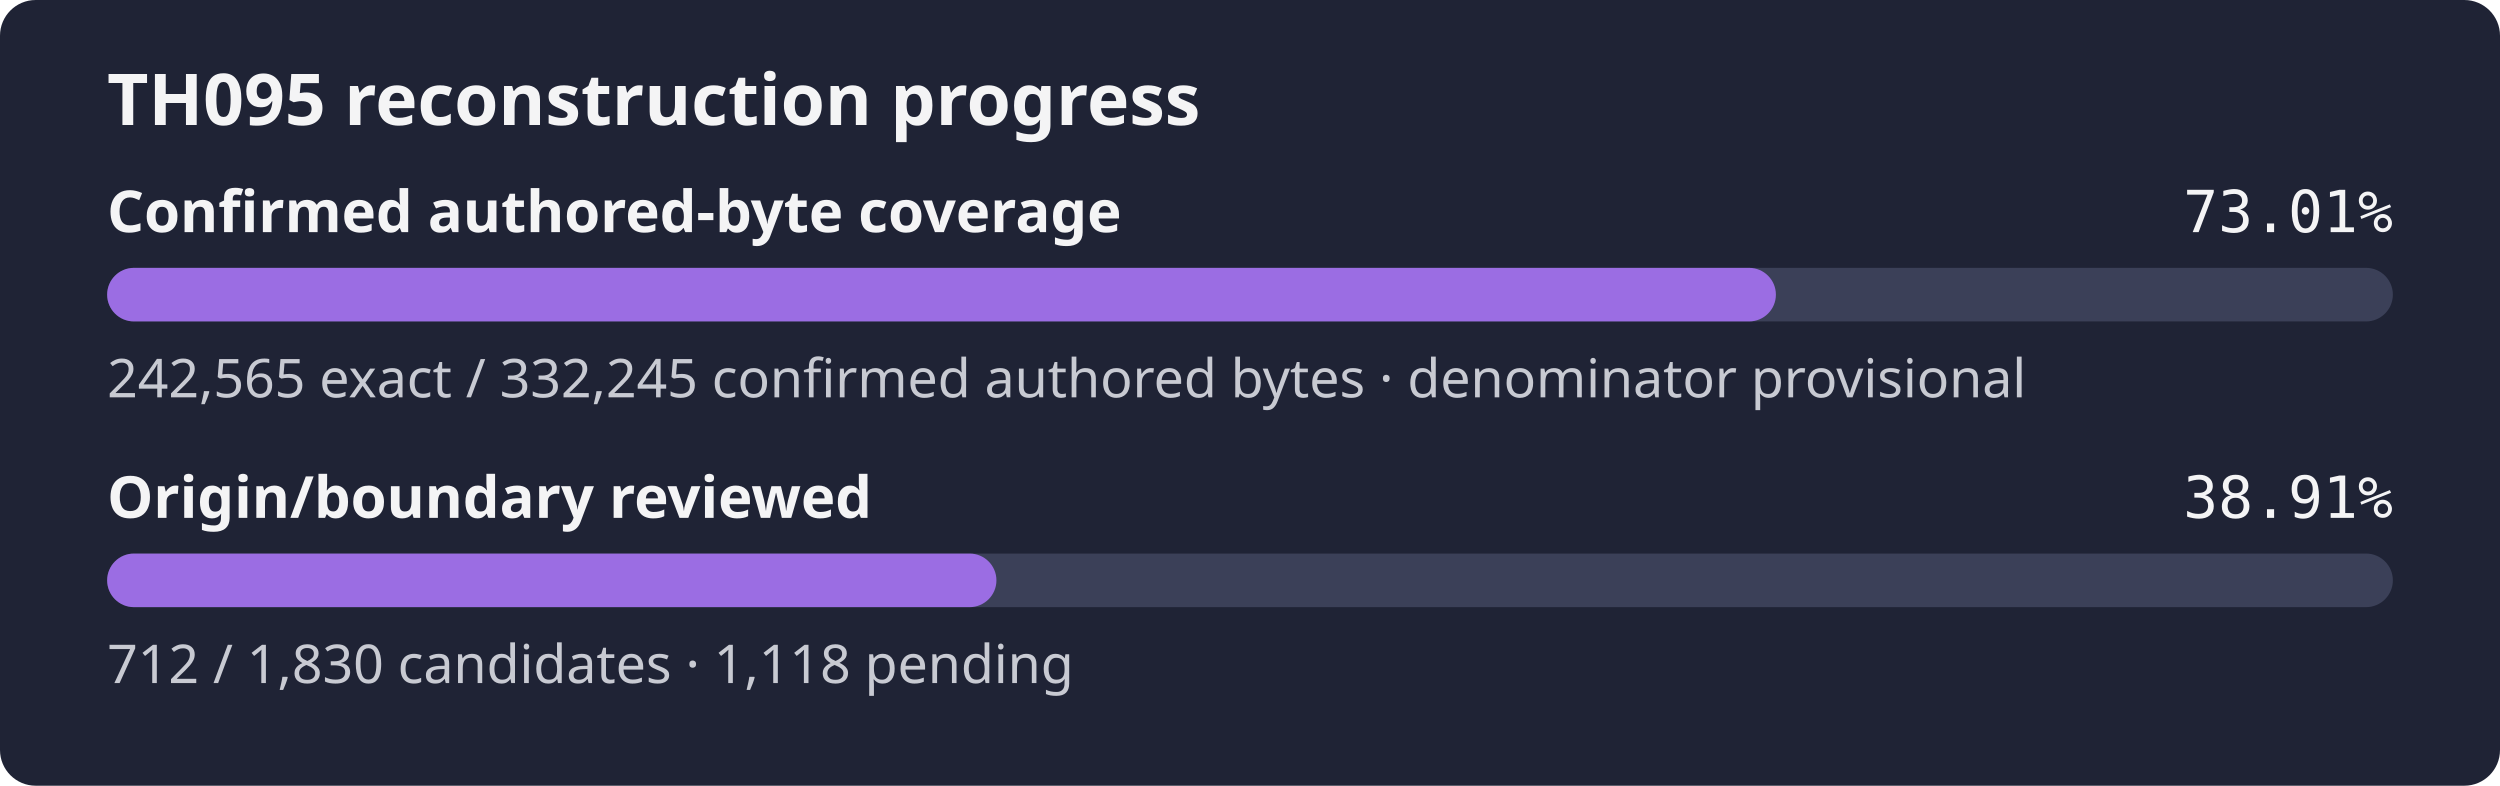
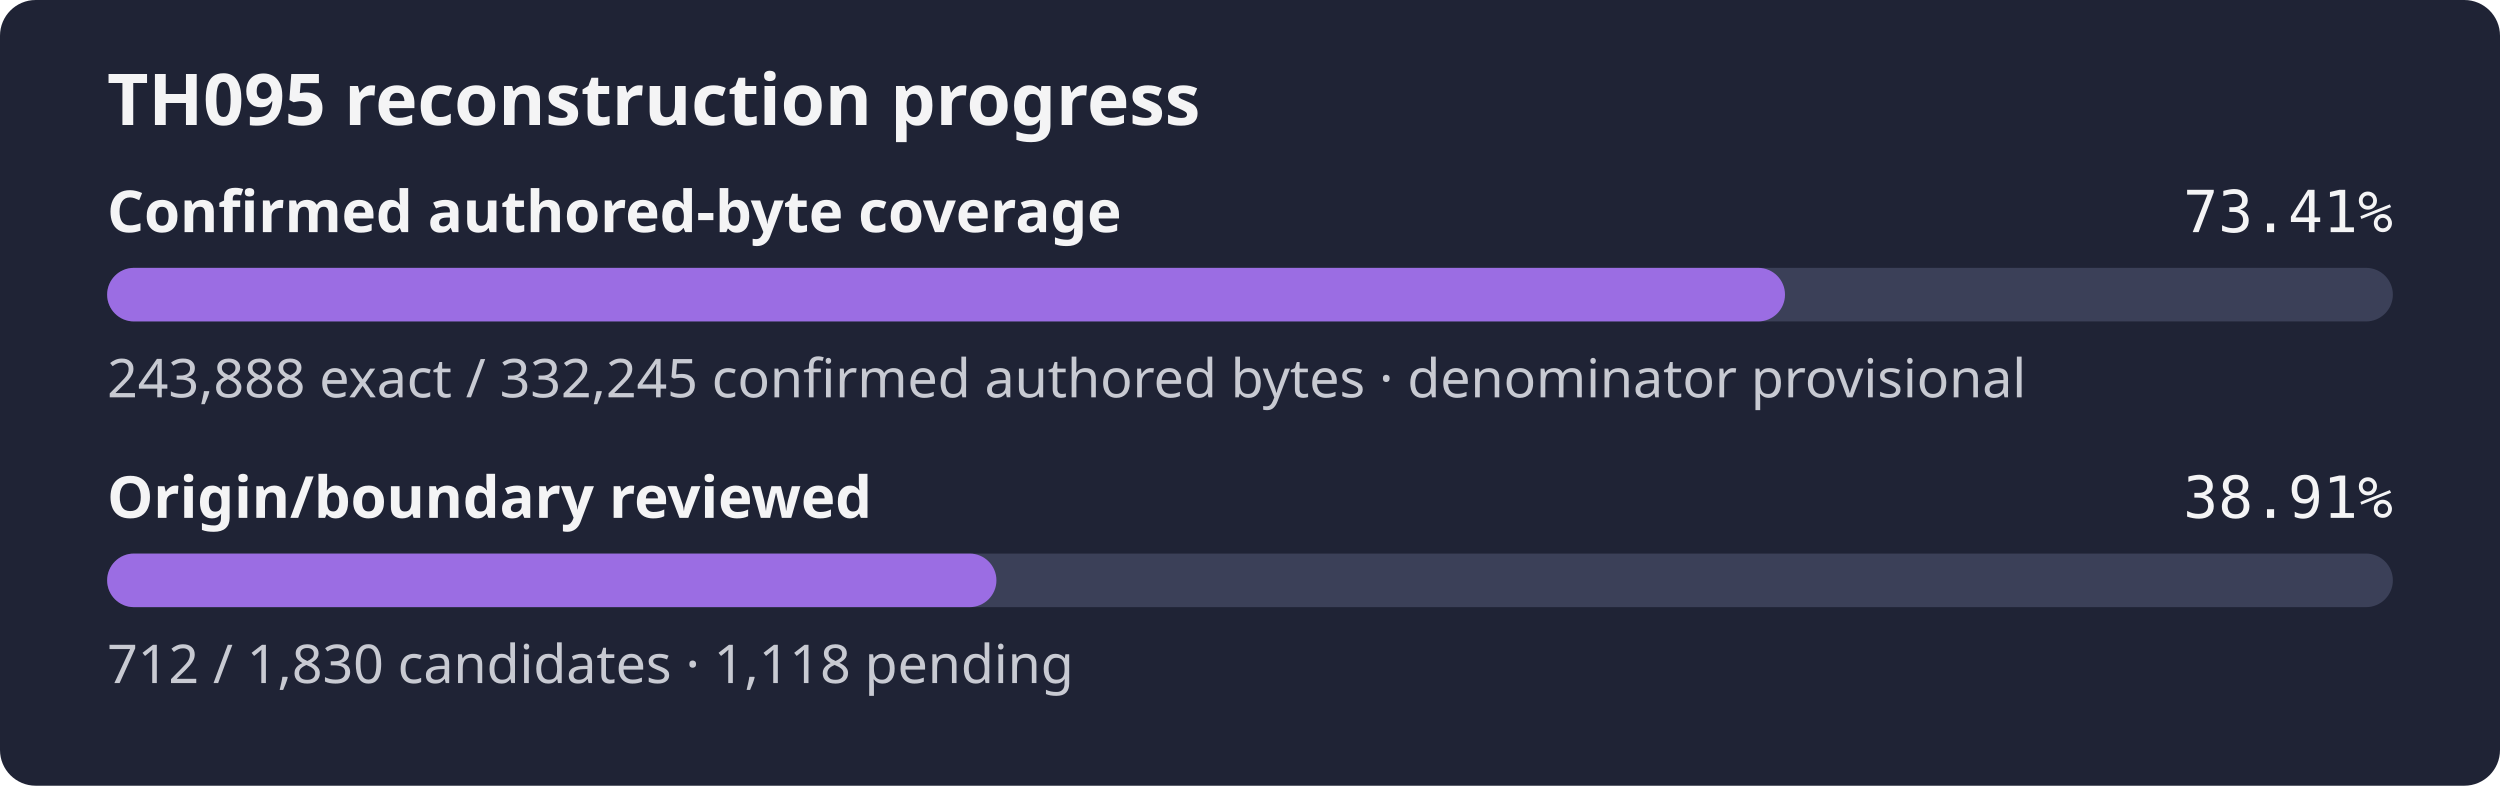
- <svg xmlns="http://www.w3.org/2000/svg" width="560" height="176" role="img" aria-label="TH095 reconstruction progress: 73.01% of the confirmed authored-byte set is exact, origin review 38.91%">
+ <svg xmlns="http://www.w3.org/2000/svg" width="560" height="176" role="img" aria-label="TH095 reconstruction progress: 73.41% of the confirmed authored-byte set is exact, origin review 38.91%">
  <rect width="560" height="176" rx="8" fill="#1f2335" />
  <text x="24" y="28" fill="#f4f4f5" font-family="sans-serif" font-size="16" font-weight="600">TH095 reconstruction progress</text>
  <text x="24" y="52" fill="#f4f4f5" font-family="sans-serif" font-size="13" font-weight="600">Confirmed authored-byte coverage</text>
-   <text x="536" y="52" fill="#f4f4f5" text-anchor="end" font-family="monospace" font-size="13">73.01%</text>
+   <text x="536" y="52" fill="#f4f4f5" text-anchor="end" font-family="monospace" font-size="13">73.41%</text>
  <rect x="24" y="60" width="512" height="12" rx="6" fill="#3b4058" />
-   <rect x="24" y="60" width="373.80" height="12" rx="6" fill="#9b6de3" />
-   <text x="24" y="89" fill="#c8cad2" font-family="sans-serif" font-size="12">242,565 exact / 332,245 confirmed authored bytes · denominator provisional</text>
+   <rect x="24" y="60" width="375.84" height="12" rx="6" fill="#9b6de3" />
+   <text x="24" y="89" fill="#c8cad2" font-family="sans-serif" font-size="12">243,888 exact / 332,245 confirmed authored bytes · denominator provisional</text>
  <text x="24" y="116" fill="#f4f4f5" font-family="sans-serif" font-size="13" font-weight="600">Origin/boundary reviewed</text>
  <text x="536" y="116" fill="#f4f4f5" text-anchor="end" font-family="monospace" font-size="13">38.91%</text>
  <rect x="24" y="124" width="512" height="12" rx="6" fill="#3b4058" />
  <rect x="24" y="124" width="199.20" height="12" rx="6" fill="#9b6de3" />
  <text x="24" y="153" fill="#c8cad2" font-family="sans-serif" font-size="12">712 / 1,830 candidates · 1,118 pending</text>
</svg>
